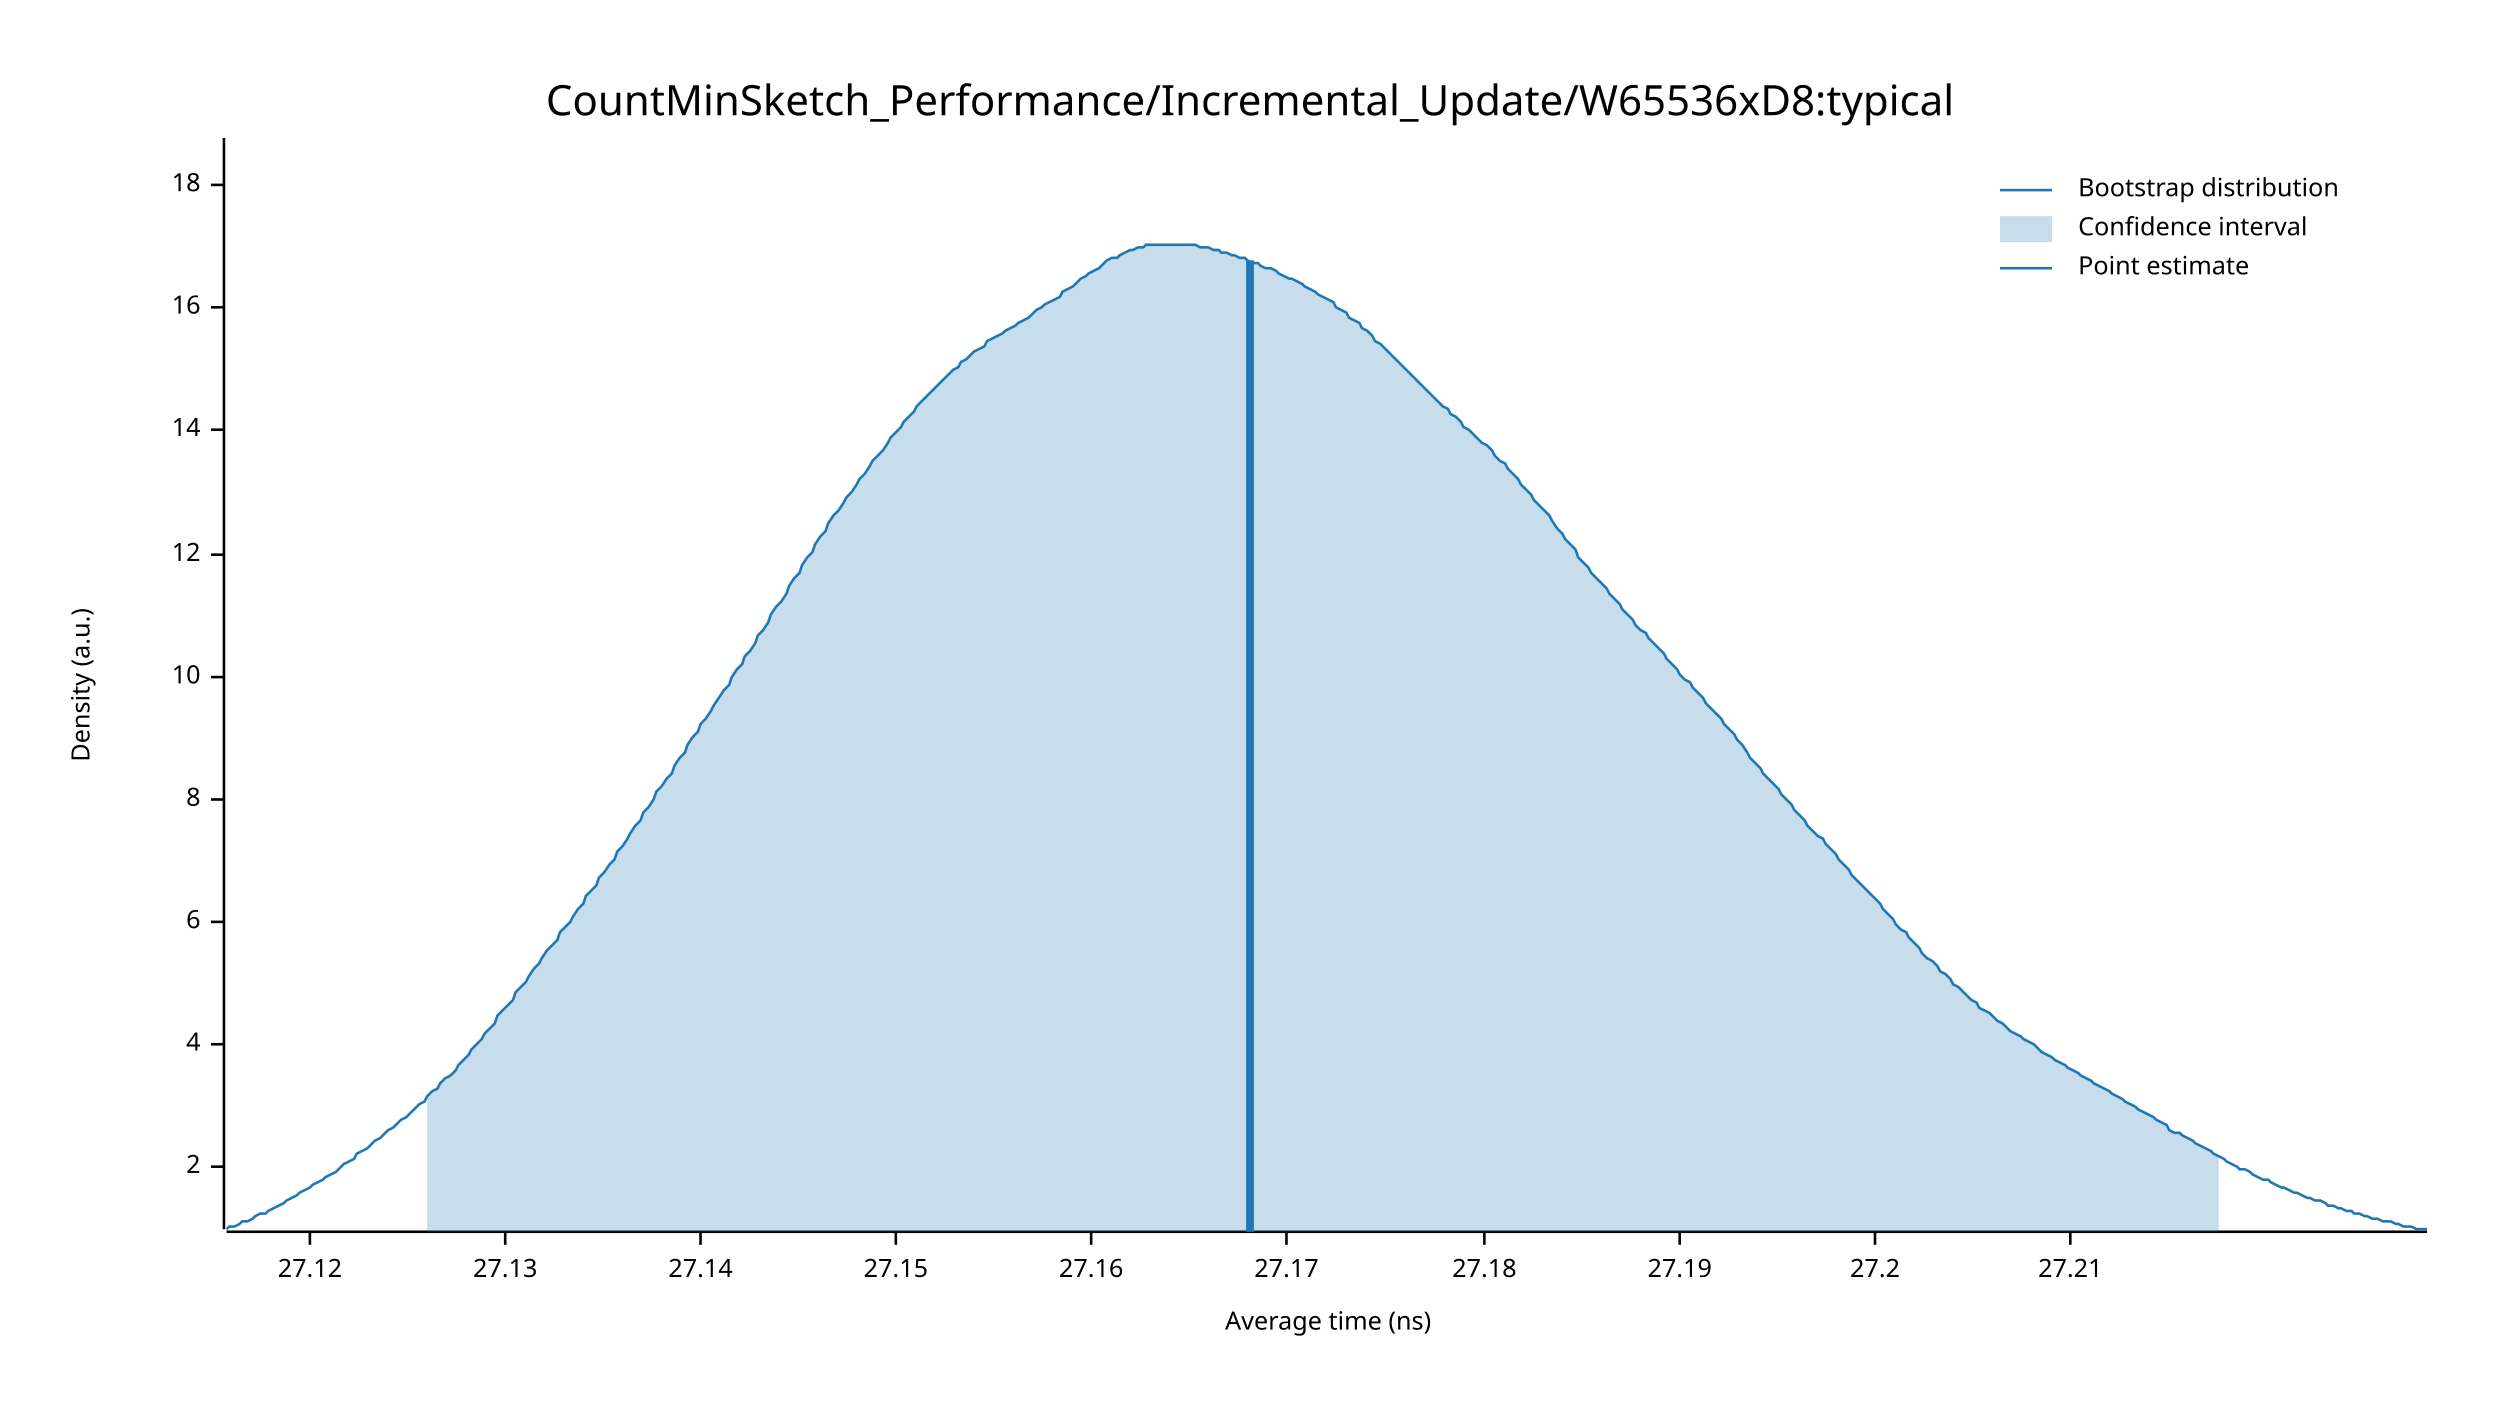
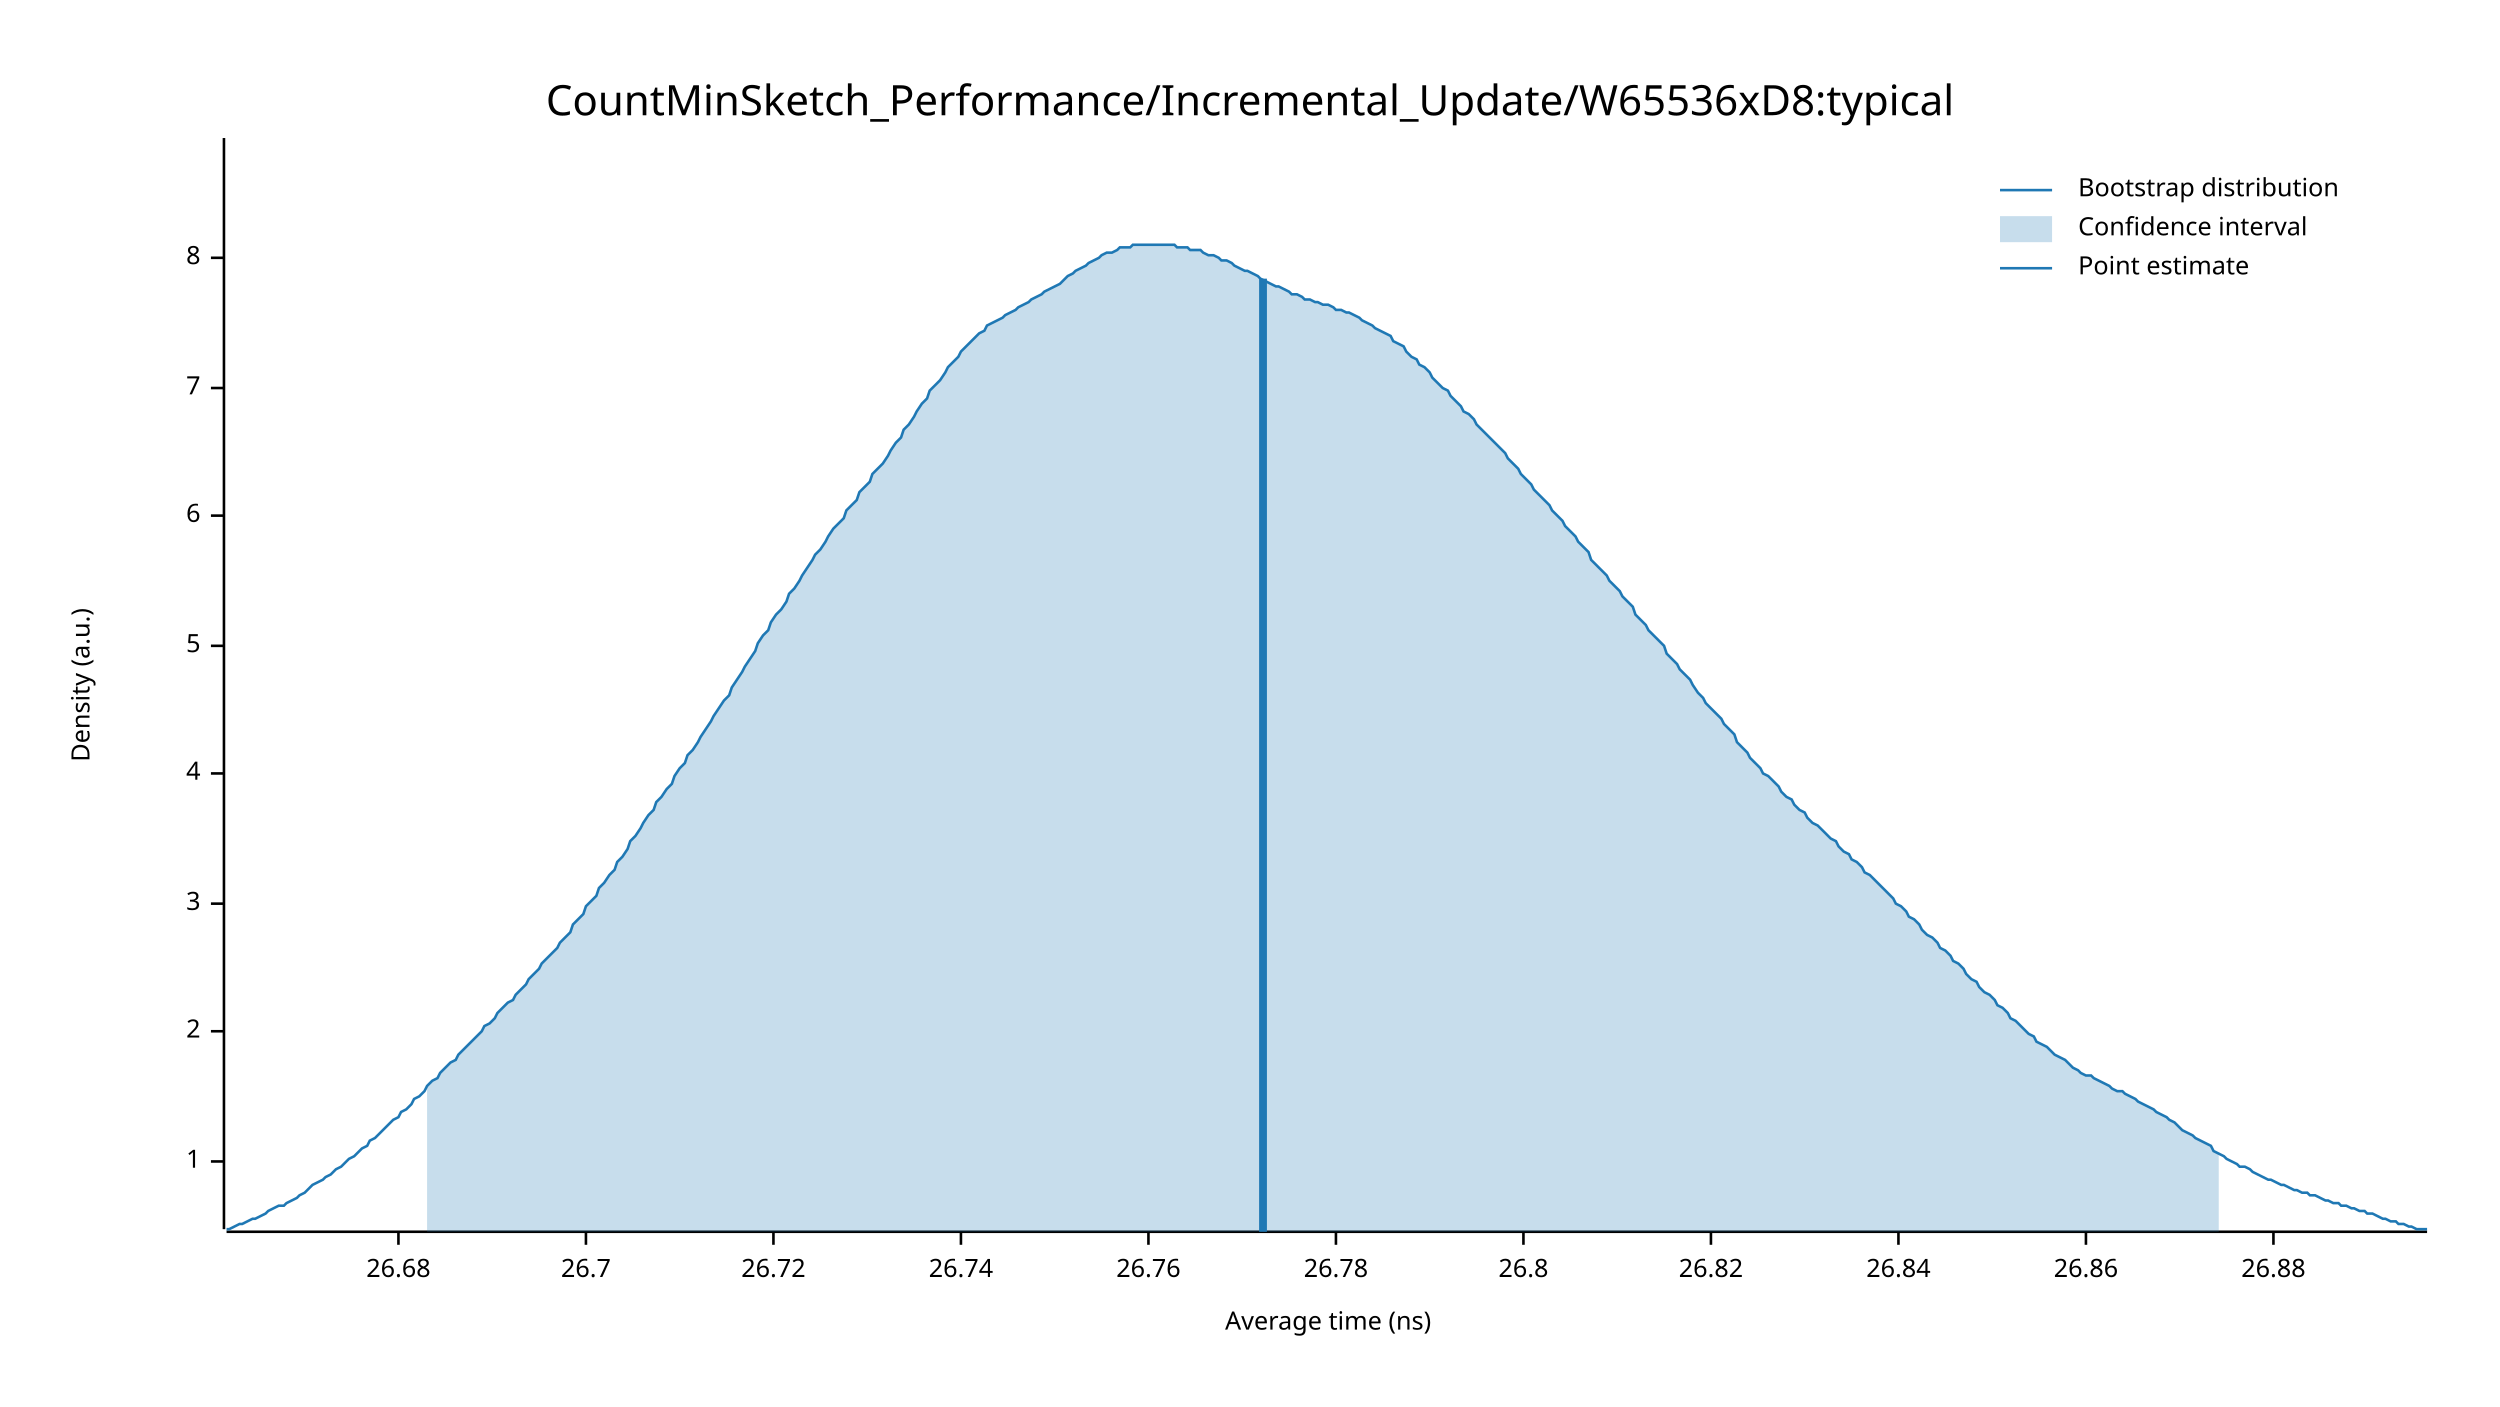
<svg xmlns="http://www.w3.org/2000/svg" width="960" height="540" viewBox="0 0 960 540">
  <text x="480" y="32" dy="0.76em" text-anchor="middle" font-family="sans-serif" font-size="16.129" opacity="1" fill="#000000">
CountMinSketch_Performance/Incremental_Update/W65536xD8:typical
</text>
  <text x="27" y="263" dy="0.76em" text-anchor="middle" font-family="sans-serif" font-size="9.677" opacity="1" fill="#000000" transform="rotate(270, 27, 263)">
Density (a.u.)
</text>
  <text x="510" y="513" dy="-0.5ex" text-anchor="middle" font-family="sans-serif" font-size="9.677" opacity="1" fill="#000000">
Average time (ns)
</text>
  <polyline fill="none" opacity="1" stroke="#000000" stroke-width="1" points="86,53 86,472 " />
-   <text x="77" y="448" dy="0.5ex" text-anchor="end" font-family="sans-serif" font-size="9.677" opacity="1" fill="#000000">
+   <text x="77" y="446" dy="0.5ex" text-anchor="end" font-family="sans-serif" font-size="9.677" opacity="1" fill="#000000">
+ 1
+ </text>
+   <polyline fill="none" opacity="1" stroke="#000000" stroke-width="1" points="81,446 86,446 " />
+   <text x="77" y="396" dy="0.5ex" text-anchor="end" font-family="sans-serif" font-size="9.677" opacity="1" fill="#000000">
2
</text>
-   <polyline fill="none" opacity="1" stroke="#000000" stroke-width="1" points="81,448 86,448 " />
-   <text x="77" y="401" dy="0.5ex" text-anchor="end" font-family="sans-serif" font-size="9.677" opacity="1" fill="#000000">
+   <polyline fill="none" opacity="1" stroke="#000000" stroke-width="1" points="81,396 86,396 " />
+   <text x="77" y="347" dy="0.5ex" text-anchor="end" font-family="sans-serif" font-size="9.677" opacity="1" fill="#000000">
+ 3
+ </text>
+   <polyline fill="none" opacity="1" stroke="#000000" stroke-width="1" points="81,347 86,347 " />
+   <text x="77" y="297" dy="0.5ex" text-anchor="end" font-family="sans-serif" font-size="9.677" opacity="1" fill="#000000">
4
</text>
-   <polyline fill="none" opacity="1" stroke="#000000" stroke-width="1" points="81,401 86,401 " />
-   <text x="77" y="354" dy="0.5ex" text-anchor="end" font-family="sans-serif" font-size="9.677" opacity="1" fill="#000000">
+   <polyline fill="none" opacity="1" stroke="#000000" stroke-width="1" points="81,297 86,297 " />
+   <text x="77" y="248" dy="0.5ex" text-anchor="end" font-family="sans-serif" font-size="9.677" opacity="1" fill="#000000">
+ 5
+ </text>
+   <polyline fill="none" opacity="1" stroke="#000000" stroke-width="1" points="81,248 86,248 " />
+   <text x="77" y="198" dy="0.5ex" text-anchor="end" font-family="sans-serif" font-size="9.677" opacity="1" fill="#000000">
6
</text>
-   <polyline fill="none" opacity="1" stroke="#000000" stroke-width="1" points="81,354 86,354 " />
-   <text x="77" y="307" dy="0.5ex" text-anchor="end" font-family="sans-serif" font-size="9.677" opacity="1" fill="#000000">
+   <polyline fill="none" opacity="1" stroke="#000000" stroke-width="1" points="81,198 86,198 " />
+   <text x="77" y="149" dy="0.5ex" text-anchor="end" font-family="sans-serif" font-size="9.677" opacity="1" fill="#000000">
+ 7
+ </text>
+   <polyline fill="none" opacity="1" stroke="#000000" stroke-width="1" points="81,149 86,149 " />
+   <text x="77" y="99" dy="0.5ex" text-anchor="end" font-family="sans-serif" font-size="9.677" opacity="1" fill="#000000">
8
</text>
-   <polyline fill="none" opacity="1" stroke="#000000" stroke-width="1" points="81,307 86,307 " />
-   <text x="77" y="260" dy="0.5ex" text-anchor="end" font-family="sans-serif" font-size="9.677" opacity="1" fill="#000000">
- 10
+   <polyline fill="none" opacity="1" stroke="#000000" stroke-width="1" points="81,99 86,99 " />
+   <polyline fill="none" opacity="1" stroke="#000000" stroke-width="1" points="87,473 932,473 " />
+   <text x="153" y="483" dy="0.76em" text-anchor="middle" font-family="sans-serif" font-size="9.677" opacity="1" fill="#000000">
+ 26.68
</text>
-   <polyline fill="none" opacity="1" stroke="#000000" stroke-width="1" points="81,260 86,260 " />
-   <text x="77" y="213" dy="0.5ex" text-anchor="end" font-family="sans-serif" font-size="9.677" opacity="1" fill="#000000">
- 12
+   <polyline fill="none" opacity="1" stroke="#000000" stroke-width="1" points="153,473 153,478 " />
+   <text x="225" y="483" dy="0.76em" text-anchor="middle" font-family="sans-serif" font-size="9.677" opacity="1" fill="#000000">
+ 26.7
</text>
-   <polyline fill="none" opacity="1" stroke="#000000" stroke-width="1" points="81,213 86,213 " />
-   <text x="77" y="165" dy="0.5ex" text-anchor="end" font-family="sans-serif" font-size="9.677" opacity="1" fill="#000000">
- 14
+   <polyline fill="none" opacity="1" stroke="#000000" stroke-width="1" points="225,473 225,478 " />
+   <text x="297" y="483" dy="0.76em" text-anchor="middle" font-family="sans-serif" font-size="9.677" opacity="1" fill="#000000">
+ 26.72
</text>
-   <polyline fill="none" opacity="1" stroke="#000000" stroke-width="1" points="81,165 86,165 " />
-   <text x="77" y="118" dy="0.5ex" text-anchor="end" font-family="sans-serif" font-size="9.677" opacity="1" fill="#000000">
- 16
+   <polyline fill="none" opacity="1" stroke="#000000" stroke-width="1" points="297,473 297,478 " />
+   <text x="369" y="483" dy="0.76em" text-anchor="middle" font-family="sans-serif" font-size="9.677" opacity="1" fill="#000000">
+ 26.74
</text>
-   <polyline fill="none" opacity="1" stroke="#000000" stroke-width="1" points="81,118 86,118 " />
-   <text x="77" y="71" dy="0.5ex" text-anchor="end" font-family="sans-serif" font-size="9.677" opacity="1" fill="#000000">
- 18
+   <polyline fill="none" opacity="1" stroke="#000000" stroke-width="1" points="369,473 369,478 " />
+   <text x="441" y="483" dy="0.76em" text-anchor="middle" font-family="sans-serif" font-size="9.677" opacity="1" fill="#000000">
+ 26.76
</text>
-   <polyline fill="none" opacity="1" stroke="#000000" stroke-width="1" points="81,71 86,71 " />
-   <polyline fill="none" opacity="1" stroke="#000000" stroke-width="1" points="87,473 932,473 " />
-   <text x="119" y="483" dy="0.76em" text-anchor="middle" font-family="sans-serif" font-size="9.677" opacity="1" fill="#000000">
- 27.12
+   <polyline fill="none" opacity="1" stroke="#000000" stroke-width="1" points="441,473 441,478 " />
+   <text x="513" y="483" dy="0.76em" text-anchor="middle" font-family="sans-serif" font-size="9.677" opacity="1" fill="#000000">
+ 26.78
</text>
-   <polyline fill="none" opacity="1" stroke="#000000" stroke-width="1" points="119,473 119,478 " />
-   <text x="194" y="483" dy="0.76em" text-anchor="middle" font-family="sans-serif" font-size="9.677" opacity="1" fill="#000000">
- 27.13
+   <polyline fill="none" opacity="1" stroke="#000000" stroke-width="1" points="513,473 513,478 " />
+   <text x="585" y="483" dy="0.76em" text-anchor="middle" font-family="sans-serif" font-size="9.677" opacity="1" fill="#000000">
+ 26.8
</text>
-   <polyline fill="none" opacity="1" stroke="#000000" stroke-width="1" points="194,473 194,478 " />
-   <text x="269" y="483" dy="0.76em" text-anchor="middle" font-family="sans-serif" font-size="9.677" opacity="1" fill="#000000">
- 27.14
+   <polyline fill="none" opacity="1" stroke="#000000" stroke-width="1" points="585,473 585,478 " />
+   <text x="657" y="483" dy="0.76em" text-anchor="middle" font-family="sans-serif" font-size="9.677" opacity="1" fill="#000000">
+ 26.82
</text>
-   <polyline fill="none" opacity="1" stroke="#000000" stroke-width="1" points="269,473 269,478 " />
-   <text x="344" y="483" dy="0.76em" text-anchor="middle" font-family="sans-serif" font-size="9.677" opacity="1" fill="#000000">
- 27.15
+   <polyline fill="none" opacity="1" stroke="#000000" stroke-width="1" points="657,473 657,478 " />
+   <text x="729" y="483" dy="0.76em" text-anchor="middle" font-family="sans-serif" font-size="9.677" opacity="1" fill="#000000">
+ 26.84
</text>
-   <polyline fill="none" opacity="1" stroke="#000000" stroke-width="1" points="344,473 344,478 " />
-   <text x="419" y="483" dy="0.76em" text-anchor="middle" font-family="sans-serif" font-size="9.677" opacity="1" fill="#000000">
- 27.16
+   <polyline fill="none" opacity="1" stroke="#000000" stroke-width="1" points="729,473 729,478 " />
+   <text x="801" y="483" dy="0.76em" text-anchor="middle" font-family="sans-serif" font-size="9.677" opacity="1" fill="#000000">
+ 26.86
</text>
-   <polyline fill="none" opacity="1" stroke="#000000" stroke-width="1" points="419,473 419,478 " />
-   <text x="494" y="483" dy="0.76em" text-anchor="middle" font-family="sans-serif" font-size="9.677" opacity="1" fill="#000000">
- 27.17
+   <polyline fill="none" opacity="1" stroke="#000000" stroke-width="1" points="801,473 801,478 " />
+   <text x="873" y="483" dy="0.76em" text-anchor="middle" font-family="sans-serif" font-size="9.677" opacity="1" fill="#000000">
+ 26.88
</text>
-   <polyline fill="none" opacity="1" stroke="#000000" stroke-width="1" points="494,473 494,478 " />
-   <text x="570" y="483" dy="0.76em" text-anchor="middle" font-family="sans-serif" font-size="9.677" opacity="1" fill="#000000">
- 27.18
- </text>
-   <polyline fill="none" opacity="1" stroke="#000000" stroke-width="1" points="570,473 570,478 " />
-   <text x="645" y="483" dy="0.76em" text-anchor="middle" font-family="sans-serif" font-size="9.677" opacity="1" fill="#000000">
- 27.19
- </text>
-   <polyline fill="none" opacity="1" stroke="#000000" stroke-width="1" points="645,473 645,478 " />
-   <text x="720" y="483" dy="0.76em" text-anchor="middle" font-family="sans-serif" font-size="9.677" opacity="1" fill="#000000">
- 27.2
- </text>
-   <polyline fill="none" opacity="1" stroke="#000000" stroke-width="1" points="720,473 720,478 " />
-   <text x="795" y="483" dy="0.76em" text-anchor="middle" font-family="sans-serif" font-size="9.677" opacity="1" fill="#000000">
- 27.21
- </text>
-   <polyline fill="none" opacity="1" stroke="#000000" stroke-width="1" points="795,473 795,478 " />
-   <polyline fill="none" opacity="1" stroke="#1F78B4" stroke-width="1" points="87,472 88,471 90,471 92,470 93,469 95,469 97,468 98,467 100,466 102,466 103,465 105,464 107,463 109,462 110,461 112,460 114,459 115,458 117,457 119,456 120,455 122,454 124,453 125,452 127,451 129,450 131,448 132,447 134,446 136,445 137,443 139,442 141,441 142,440 144,438 146,437 147,436 149,434 151,433 153,431 154,430 156,429 158,427 159,426 161,424 163,423 164,421 166,419 168,418 169,416 171,414 173,413 175,411 176,409 178,407 180,405 181,403 183,401 185,399 186,397 188,395 190,393 191,390 193,388 195,386 197,384 198,381 200,379 202,377 203,375 205,372 207,370 208,368 210,365 212,363 214,361 215,358 217,356 219,354 220,352 222,349 224,347 225,344 227,342 229,340 230,337 232,335 234,332 236,330 237,327 239,325 241,322 242,320 244,317 246,315 247,312 249,310 251,307 252,304 254,302 256,299 258,297 259,294 261,291 263,289 264,286 266,283 268,281 269,278 271,276 273,273 274,271 276,268 278,265 280,263 281,260 283,257 285,255 286,252 288,250 290,247 291,244 293,242 295,239 296,236 298,233 300,231 302,228 303,225 305,222 307,220 308,217 310,214 312,212 313,209 315,206 317,204 318,201 320,198 322,196 324,193 325,191 327,189 329,186 330,184 332,182 334,179 335,177 337,175 339,173 341,170 342,168 344,166 346,164 347,162 349,160 351,158 352,156 354,154 356,152 357,151 359,149 361,147 363,145 364,144 366,142 368,141 369,139 371,138 373,136 374,135 376,134 378,133 379,131 381,130 383,129 385,128 386,127 388,126 390,125 391,124 393,123 395,122 396,121 398,119 400,118 401,117 403,116 405,115 407,114 408,112 410,111 412,110 413,109 415,107 417,106 418,105 420,104 422,103 423,102 425,100 427,99 429,99 430,98 432,97 434,96 435,96 437,95 439,95 440,94 442,94 444,94 445,94 447,94 449,94 451,94 452,94 454,94 456,94 457,94 459,94 461,95 462,95 464,95 466,96 468,96 469,97 471,97 473,98 474,98 476,99 478,99 479,100 481,101 483,101 484,102 486,103 488,103 490,104 491,105 493,106 495,107 496,107 498,108 500,109 501,110 503,111 505,112 506,113 508,114 510,115 512,116 513,118 515,119 517,120 518,122 520,123 522,124 523,126 525,127 527,129 528,131 530,132 532,134 534,136 535,137 537,139 539,141 540,142 542,144 544,146 545,147 547,149 549,151 550,152 552,154 554,156 556,157 557,159 559,160 561,162 562,164 564,165 566,167 567,168 569,170 571,171 573,173 574,175 576,177 578,178 579,180 581,182 583,184 584,186 586,188 588,190 589,192 591,194 593,196 595,198 596,200 598,203 600,205 601,207 603,209 605,211 606,214 608,216 610,218 611,220 613,222 615,224 617,226 618,228 620,230 622,232 623,234 625,236 627,238 628,240 630,242 632,243 633,245 635,247 637,249 639,251 640,253 642,255 644,257 645,259 647,261 649,262 650,264 652,266 654,268 655,270 657,272 659,274 661,276 662,278 664,280 666,282 667,284 669,286 671,289 672,291 674,293 676,295 677,297 679,299 681,301 683,303 684,305 686,307 688,309 689,311 691,313 693,315 694,317 696,319 698,321 700,322 701,324 703,326 705,328 706,330 708,332 710,334 711,336 713,338 715,340 716,341 718,343 720,345 722,347 723,349 725,351 727,353 728,355 730,357 732,358 733,360 735,362 737,364 738,366 740,368 742,369 744,371 745,373 747,374 749,376 750,378 752,379 754,381 755,382 757,384 759,385 760,387 762,388 764,389 766,391 767,392 769,393 771,395 772,396 774,397 776,398 777,399 779,400 781,401 782,402 784,404 786,405 788,406 789,407 791,408 793,409 794,410 796,411 798,412 799,413 801,414 803,415 804,416 806,417 808,418 810,419 811,420 813,421 815,422 816,423 818,424 820,425 821,426 823,427 825,428 827,429 828,430 830,431 832,432 833,434 835,435 837,435 838,436 840,437 842,438 843,439 845,440 847,441 849,442 850,443 852,444 854,445 855,446 857,447 859,448 860,449 862,449 864,450 865,451 867,452 869,453 871,453 872,454 874,455 876,456 877,456 879,457 881,458 882,458 884,459 886,460 887,460 889,461 891,461 893,462 894,463 896,463 898,464 899,464 901,465 903,465 904,466 906,466 908,467 909,467 911,468 913,468 915,469 916,469 918,469 920,470 921,470 923,471 925,471 926,471 928,472 930,472 932,472 " />
-   <polygon opacity="0.25" fill="#1F78B4" points="164,421 166,419 168,418 169,416 171,414 173,413 175,411 176,409 178,407 180,405 181,403 183,401 185,399 186,397 188,395 190,393 191,390 193,388 195,386 197,384 198,381 200,379 202,377 203,375 205,372 207,370 208,368 210,365 212,363 214,361 215,358 217,356 219,354 220,352 222,349 224,347 225,344 227,342 229,340 230,337 232,335 234,332 236,330 237,327 239,325 241,322 242,320 244,317 246,315 247,312 249,310 251,307 252,304 254,302 256,299 258,297 259,294 261,291 263,289 264,286 266,283 268,281 269,278 271,276 273,273 274,271 276,268 278,265 280,263 281,260 283,257 285,255 286,252 288,250 290,247 291,244 293,242 295,239 296,236 298,233 300,231 302,228 303,225 305,222 307,220 308,217 310,214 312,212 313,209 315,206 317,204 318,201 320,198 322,196 324,193 325,191 327,189 329,186 330,184 332,182 334,179 335,177 337,175 339,173 341,170 342,168 344,166 346,164 347,162 349,160 351,158 352,156 354,154 356,152 357,151 359,149 361,147 363,145 364,144 366,142 368,141 369,139 371,138 373,136 374,135 376,134 378,133 379,131 381,130 383,129 385,128 386,127 388,126 390,125 391,124 393,123 395,122 396,121 398,119 400,118 401,117 403,116 405,115 407,114 408,112 410,111 412,110 413,109 415,107 417,106 418,105 420,104 422,103 423,102 425,100 427,99 429,99 430,98 432,97 434,96 435,96 437,95 439,95 440,94 442,94 444,94 445,94 447,94 449,94 451,94 452,94 454,94 456,94 457,94 459,94 461,95 462,95 464,95 466,96 468,96 469,97 471,97 473,98 474,98 476,99 478,99 479,100 481,101 483,101 484,102 486,103 488,103 490,104 491,105 493,106 495,107 496,107 498,108 500,109 501,110 503,111 505,112 506,113 508,114 510,115 512,116 513,118 515,119 517,120 518,122 520,123 522,124 523,126 525,127 527,129 528,131 530,132 532,134 534,136 535,137 537,139 539,141 540,142 542,144 544,146 545,147 547,149 549,151 550,152 552,154 554,156 556,157 557,159 559,160 561,162 562,164 564,165 566,167 567,168 569,170 571,171 573,173 574,175 576,177 578,178 579,180 581,182 583,184 584,186 586,188 588,190 589,192 591,194 593,196 595,198 596,200 598,203 600,205 601,207 603,209 605,211 606,214 608,216 610,218 611,220 613,222 615,224 617,226 618,228 620,230 622,232 623,234 625,236 627,238 628,240 630,242 632,243 633,245 635,247 637,249 639,251 640,253 642,255 644,257 645,259 647,261 649,262 650,264 652,266 654,268 655,270 657,272 659,274 661,276 662,278 664,280 666,282 667,284 669,286 671,289 672,291 674,293 676,295 677,297 679,299 681,301 683,303 684,305 686,307 688,309 689,311 691,313 693,315 694,317 696,319 698,321 700,322 701,324 703,326 705,328 706,330 708,332 710,334 711,336 713,338 715,340 716,341 718,343 720,345 722,347 723,349 725,351 727,353 728,355 730,357 732,358 733,360 735,362 737,364 738,366 740,368 742,369 744,371 745,373 747,374 749,376 750,378 752,379 754,381 755,382 757,384 759,385 760,387 762,388 764,389 766,391 767,392 769,393 771,395 772,396 774,397 776,398 777,399 779,400 781,401 782,402 784,404 786,405 788,406 789,407 791,408 793,409 794,410 796,411 798,412 799,413 801,414 803,415 804,416 806,417 808,418 810,419 811,420 813,421 815,422 816,423 818,424 820,425 821,426 823,427 825,428 827,429 828,430 830,431 832,432 833,434 835,435 837,435 838,436 840,437 842,438 843,439 845,440 847,441 849,442 850,443 852,444 852,473 164,473 " />
-   <polyline fill="none" opacity="1" stroke="#1F78B4" stroke-width="3" points="480,473 480,100 " />
+   <polyline fill="none" opacity="1" stroke="#000000" stroke-width="1" points="873,473 873,478 " />
+   <polyline fill="none" opacity="1" stroke="#1F78B4" stroke-width="1" points="87,472 88,472 90,471 92,470 93,470 95,469 97,468 98,468 100,467 102,466 103,465 105,464 107,463 109,463 110,462 112,461 114,460 115,459 117,458 119,456 120,455 122,454 124,453 125,452 127,451 129,449 131,448 132,447 134,445 136,444 137,443 139,441 141,440 142,438 144,437 146,435 147,434 149,432 151,430 153,429 154,427 156,426 158,424 159,422 161,421 163,419 164,417 166,415 168,414 169,412 171,410 173,408 175,407 176,405 178,403 180,401 181,400 183,398 185,396 186,394 188,393 190,391 191,389 193,387 195,385 197,384 198,382 200,380 202,378 203,376 205,374 207,372 208,370 210,368 212,366 214,364 215,362 217,360 219,358 220,355 222,353 224,351 225,348 227,346 229,344 230,341 232,339 234,336 236,334 237,331 239,329 241,326 242,323 244,321 246,318 247,316 249,313 251,311 252,308 254,306 256,303 258,301 259,298 261,295 263,293 264,290 266,288 268,285 269,283 271,280 273,277 274,275 276,272 278,269 280,267 281,264 283,261 285,258 286,256 288,253 290,250 291,247 293,244 295,242 296,239 298,236 300,234 302,231 303,228 305,226 307,223 308,221 310,218 312,215 313,213 315,211 317,208 318,206 320,203 322,201 324,199 325,196 327,194 329,192 330,189 332,187 334,185 335,182 337,180 339,178 341,175 342,173 344,170 346,168 347,165 349,163 351,160 352,158 354,155 356,153 357,150 359,148 361,146 363,143 364,141 366,139 368,137 369,135 371,133 373,131 374,130 376,128 378,127 379,125 381,124 383,123 385,122 386,121 388,120 390,119 391,118 393,117 395,116 396,115 398,114 400,113 401,112 403,111 405,110 407,109 408,108 410,106 412,105 413,104 415,103 417,102 418,101 420,100 422,99 423,98 425,97 427,97 429,96 430,95 432,95 434,95 435,94 437,94 439,94 440,94 442,94 444,94 445,94 447,94 449,94 451,94 452,95 454,95 456,95 457,96 459,96 461,96 462,97 464,98 466,98 468,99 469,100 471,100 473,101 474,102 476,103 478,104 479,104 481,105 483,106 484,107 486,108 488,109 490,110 491,110 493,111 495,112 496,113 498,113 500,114 501,115 503,115 505,116 506,116 508,117 510,117 512,118 513,119 515,119 517,120 518,120 520,121 522,122 523,123 525,124 527,125 528,126 530,127 532,128 534,129 535,131 537,132 539,133 540,135 542,137 544,138 545,140 547,141 549,143 550,145 552,147 554,149 556,150 557,152 559,154 561,156 562,158 564,159 566,161 567,163 569,165 571,167 573,169 574,170 576,172 578,174 579,176 581,178 583,180 584,182 586,184 588,186 589,188 591,190 593,192 595,194 596,196 598,198 600,200 601,202 603,204 605,206 606,208 608,210 610,212 611,215 613,217 615,219 617,221 618,223 620,225 622,227 623,229 625,231 627,233 628,236 630,238 632,240 633,242 635,244 637,246 639,248 640,251 642,253 644,255 645,257 647,259 649,261 650,263 652,266 654,268 655,270 657,272 659,274 661,276 662,278 664,280 666,282 667,285 669,287 671,289 672,291 674,293 676,295 677,297 679,298 681,300 683,302 684,304 686,306 688,307 689,309 691,311 693,312 694,314 696,316 698,317 700,319 701,320 703,322 705,323 706,325 708,327 710,328 711,330 713,331 715,333 716,335 718,336 720,338 722,340 723,341 725,343 727,345 728,347 730,348 732,350 733,352 735,353 737,355 738,357 740,359 742,360 744,362 745,364 747,365 749,367 750,369 752,370 754,372 755,374 757,376 759,377 760,379 762,381 764,382 766,384 767,386 769,387 771,389 772,391 774,392 776,394 777,395 779,397 781,398 782,400 784,401 786,402 788,404 789,405 791,406 793,407 794,408 796,410 798,411 799,412 801,413 803,413 804,414 806,415 808,416 810,417 811,418 813,419 815,419 816,420 818,421 820,422 821,423 823,424 825,425 827,426 828,427 830,428 832,429 833,430 835,431 837,433 838,434 840,435 842,436 843,437 845,438 847,439 849,440 850,442 852,443 854,444 855,445 857,446 859,447 860,448 862,448 864,449 865,450 867,451 869,452 871,453 872,453 874,454 876,455 877,455 879,456 881,457 882,457 884,458 886,458 887,459 889,459 891,460 893,461 894,461 896,462 898,462 899,463 901,463 903,464 904,464 906,465 908,465 909,466 911,466 913,467 915,468 916,468 918,469 920,469 921,470 923,470 925,471 926,471 928,472 930,472 932,472 " />
+   <polygon opacity="0.25" fill="#1F78B4" points="164,417 166,415 168,414 169,412 171,410 173,408 175,407 176,405 178,403 180,401 181,400 183,398 185,396 186,394 188,393 190,391 191,389 193,387 195,385 197,384 198,382 200,380 202,378 203,376 205,374 207,372 208,370 210,368 212,366 214,364 215,362 217,360 219,358 220,355 222,353 224,351 225,348 227,346 229,344 230,341 232,339 234,336 236,334 237,331 239,329 241,326 242,323 244,321 246,318 247,316 249,313 251,311 252,308 254,306 256,303 258,301 259,298 261,295 263,293 264,290 266,288 268,285 269,283 271,280 273,277 274,275 276,272 278,269 280,267 281,264 283,261 285,258 286,256 288,253 290,250 291,247 293,244 295,242 296,239 298,236 300,234 302,231 303,228 305,226 307,223 308,221 310,218 312,215 313,213 315,211 317,208 318,206 320,203 322,201 324,199 325,196 327,194 329,192 330,189 332,187 334,185 335,182 337,180 339,178 341,175 342,173 344,170 346,168 347,165 349,163 351,160 352,158 354,155 356,153 357,150 359,148 361,146 363,143 364,141 366,139 368,137 369,135 371,133 373,131 374,130 376,128 378,127 379,125 381,124 383,123 385,122 386,121 388,120 390,119 391,118 393,117 395,116 396,115 398,114 400,113 401,112 403,111 405,110 407,109 408,108 410,106 412,105 413,104 415,103 417,102 418,101 420,100 422,99 423,98 425,97 427,97 429,96 430,95 432,95 434,95 435,94 437,94 439,94 440,94 442,94 444,94 445,94 447,94 449,94 451,94 452,95 454,95 456,95 457,96 459,96 461,96 462,97 464,98 466,98 468,99 469,100 471,100 473,101 474,102 476,103 478,104 479,104 481,105 483,106 484,107 486,108 488,109 490,110 491,110 493,111 495,112 496,113 498,113 500,114 501,115 503,115 505,116 506,116 508,117 510,117 512,118 513,119 515,119 517,120 518,120 520,121 522,122 523,123 525,124 527,125 528,126 530,127 532,128 534,129 535,131 537,132 539,133 540,135 542,137 544,138 545,140 547,141 549,143 550,145 552,147 554,149 556,150 557,152 559,154 561,156 562,158 564,159 566,161 567,163 569,165 571,167 573,169 574,170 576,172 578,174 579,176 581,178 583,180 584,182 586,184 588,186 589,188 591,190 593,192 595,194 596,196 598,198 600,200 601,202 603,204 605,206 606,208 608,210 610,212 611,215 613,217 615,219 617,221 618,223 620,225 622,227 623,229 625,231 627,233 628,236 630,238 632,240 633,242 635,244 637,246 639,248 640,251 642,253 644,255 645,257 647,259 649,261 650,263 652,266 654,268 655,270 657,272 659,274 661,276 662,278 664,280 666,282 667,285 669,287 671,289 672,291 674,293 676,295 677,297 679,298 681,300 683,302 684,304 686,306 688,307 689,309 691,311 693,312 694,314 696,316 698,317 700,319 701,320 703,322 705,323 706,325 708,327 710,328 711,330 713,331 715,333 716,335 718,336 720,338 722,340 723,341 725,343 727,345 728,347 730,348 732,350 733,352 735,353 737,355 738,357 740,359 742,360 744,362 745,364 747,365 749,367 750,369 752,370 754,372 755,374 757,376 759,377 760,379 762,381 764,382 766,384 767,386 769,387 771,389 772,391 774,392 776,394 777,395 779,397 781,398 782,400 784,401 786,402 788,404 789,405 791,406 793,407 794,408 796,410 798,411 799,412 801,413 803,413 804,414 806,415 808,416 810,417 811,418 813,419 815,419 816,420 818,421 820,422 821,423 823,424 825,425 827,426 828,427 830,428 832,429 833,430 835,431 837,433 838,434 840,435 842,436 843,437 845,438 847,439 849,440 850,442 852,443 852,473 164,473 " />
+   <polyline fill="none" opacity="1" stroke="#1F78B4" stroke-width="3" points="485,473 485,107 " />
  <text x="798" y="68" dy="0.76em" text-anchor="start" font-family="sans-serif" font-size="9.677" opacity="1" fill="#000000">
Bootstrap distribution
</text>
  <text x="798" y="83" dy="0.76em" text-anchor="start" font-family="sans-serif" font-size="9.677" opacity="1" fill="#000000">
Confidence interval
</text>
  <text x="798" y="98" dy="0.76em" text-anchor="start" font-family="sans-serif" font-size="9.677" opacity="1" fill="#000000">
Point estimate
</text>
  <polyline fill="none" opacity="1" stroke="#1F78B4" stroke-width="1" points="768,73 788,73 " />
  <rect x="768" y="83" width="20" height="10" opacity="0.25" fill="#1F78B4" stroke="none" />
  <polyline fill="none" opacity="1" stroke="#1F78B4" stroke-width="1" points="768,103 788,103 " />
</svg>
